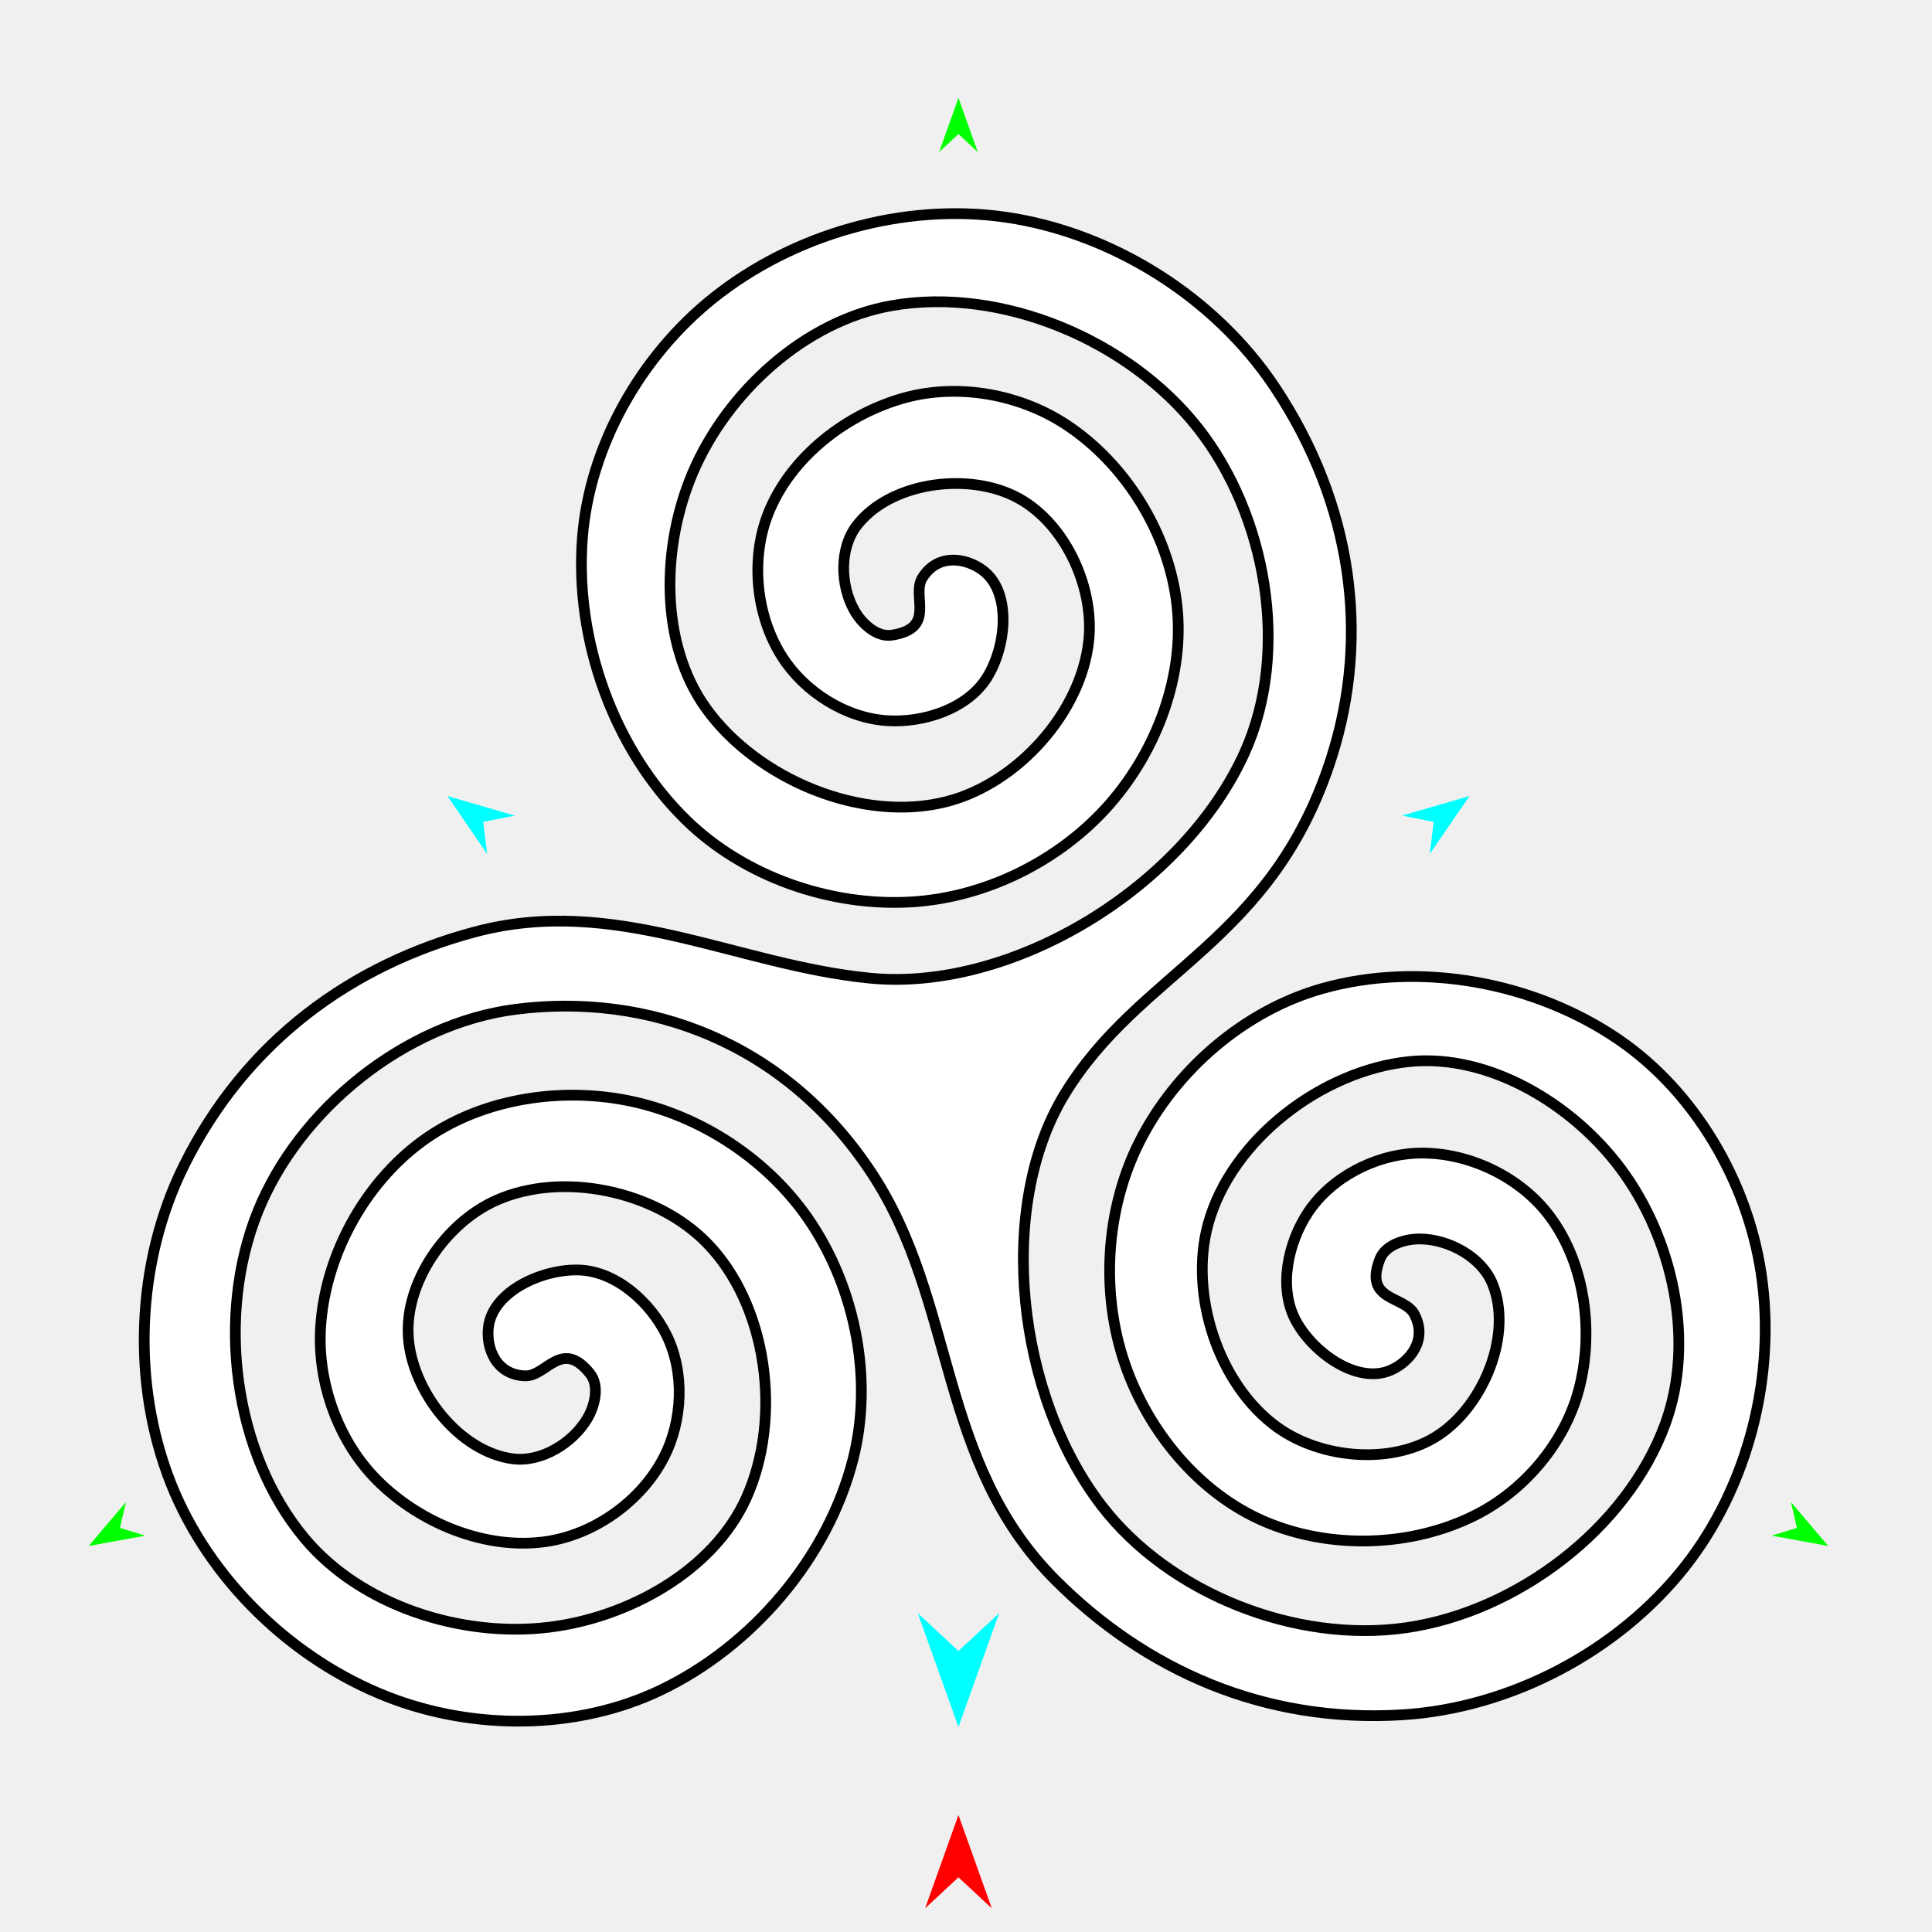
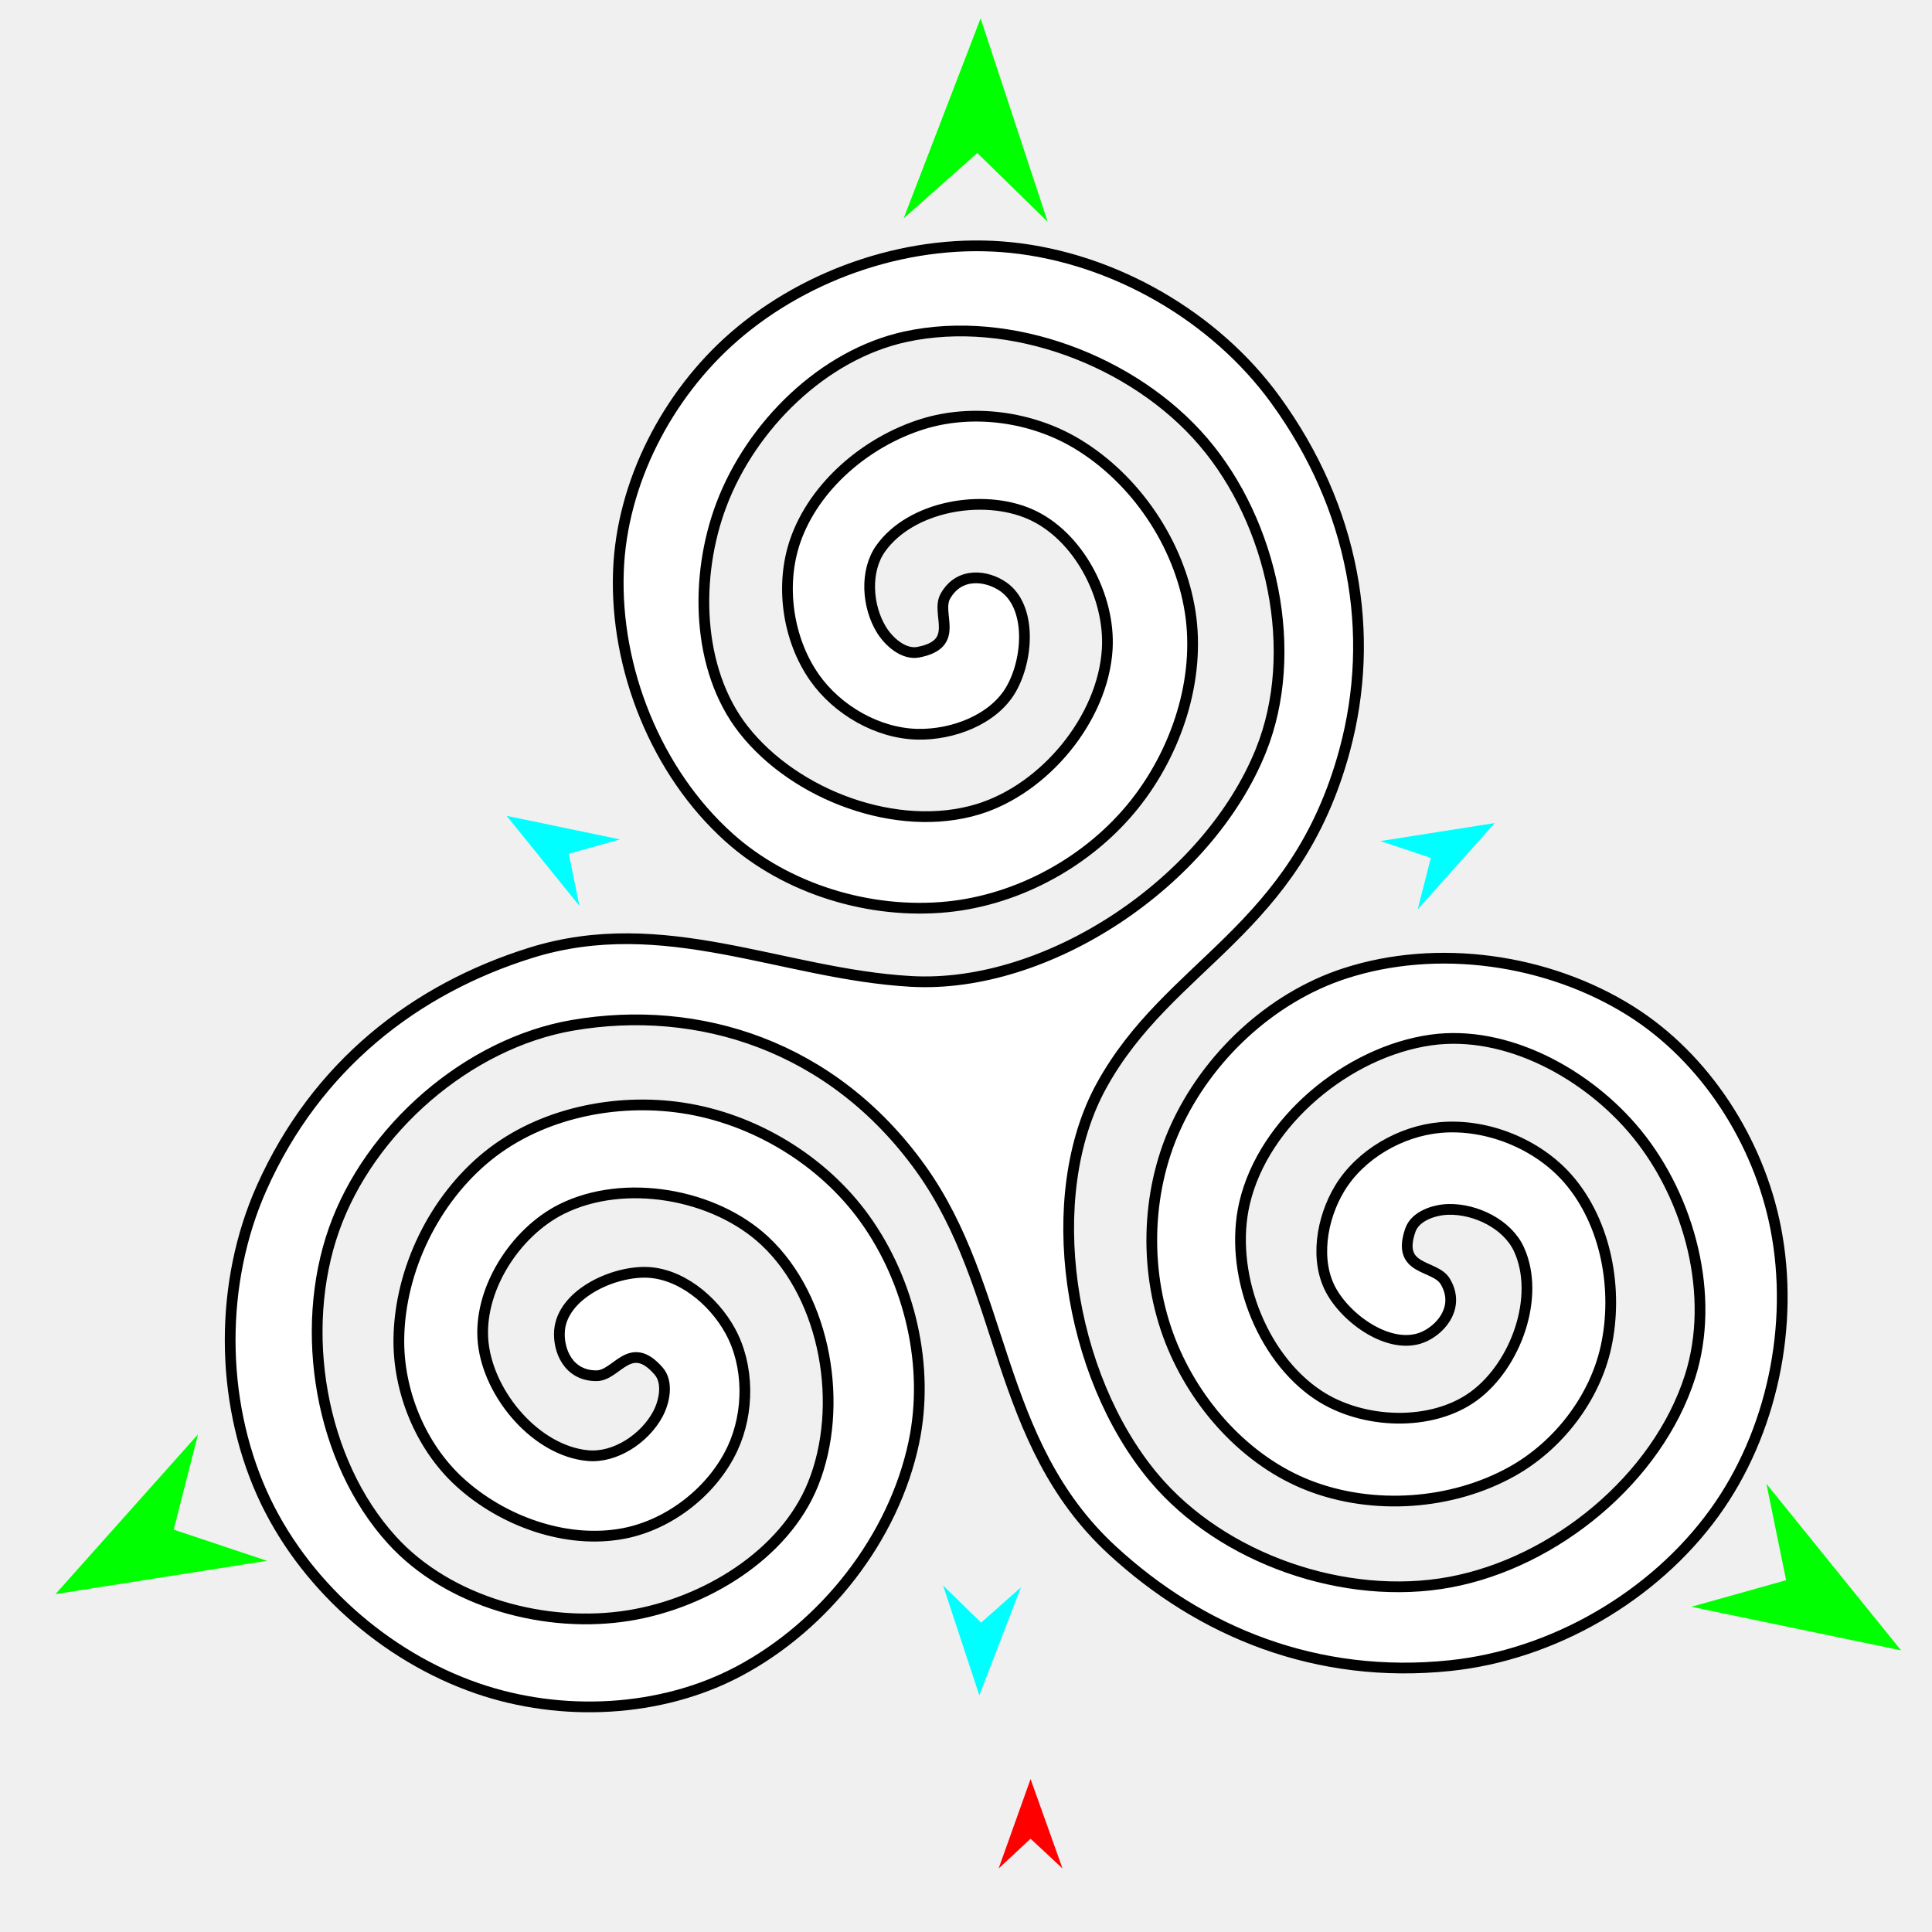
<svg xmlns="http://www.w3.org/2000/svg" version="1.1" id="Frame_0" width="720px" height="720px">
  <g id="triskele">
    <g id="triskele">
-       <path fill="#ffffff" fill-rule="evenodd" stroke="#000000" stroke-width="4" stroke-linecap="round" stroke-linejoin="round" d="M 410.634 561.235 C 435.883 594.003 483.115 612.495 524.061 606.604 C 565.245 600.679 606.324 569.674 620.607 530.594 C 631.861 499.800 623.457 461.470 603.780 435.245 C 585.914 411.434 554.933 392.663 525.311 395.610 C 492.852 398.839 458.993 424.585 450.275 456.018 C 443.032 482.137 453.956 515.960 475.919 531.843 C 492.538 543.861 519.437 546.087 536.422 534.593 C 553.135 523.282 563.816 497.043 556.175 478.365 C 552.126 468.467 540.027 461.872 529.334 461.723 C 523.644 461.644 516.349 463.877 514.270 469.174 C 508.046 485.029 523.314 482.735 527.057 489.733 C 532.251 499.445 525.231 507.693 518.123 510.694 C 505.638 515.965 489.079 503.916 482.780 491.916 C 476.425 479.810 479.924 463.205 487.486 451.815 C 496.058 438.904 512.114 430.501 527.594 429.773 C 545.710 428.921 565.076 437.654 576.407 451.815 C 590.607 469.560 594.219 495.887 588.388 517.853 C 583.126 537.675 568.197 555.368 549.886 564.605 C 525.998 576.656 495.444 577.519 470.903 566.858 C 446.688 556.338 427.885 533.395 419.265 508.440 C 410.102 481.914 411.963 450.818 424.544 425.732 C 438.079 398.743 463.759 376.567 492.824 368.389 C 529.378 358.104 572.014 366.010 603.325 387.494 C 631.695 406.961 651.070 440.204 656.277 474.214 C 662.087 512.160 651.632 553.832 627.835 583.956 C 602.953 615.454 562.929 636.491 522.869 639.039 C 470.788 642.352 426.476 622.074 393.217 588.736 C 349.289 544.703 356.478 485.214 324.912 437.268 C 292.525 388.073 241.124 369.797 192.000 376.164 C 150.976 381.480 111.367 413.304 95.996 451.709 C 80.535 490.338 86.847 541.416 113.550 573.326 C 134.591 598.469 171.988 610.356 204.538 606.428 C 234.092 602.861 265.838 585.416 278.097 558.289 C 291.531 528.564 286.163 486.368 263.300 463.102 C 244.302 443.770 209.549 436.319 184.812 447.398 C 166.095 455.781 150.717 477.963 152.179 498.420 C 153.618 518.549 171.001 540.918 190.997 543.640 C 201.593 545.083 213.354 537.902 218.830 528.716 C 221.743 523.828 223.457 516.394 219.909 511.945 C 209.290 498.627 203.643 512.996 195.711 512.739 C 184.703 512.382 181.070 502.178 182.025 494.522 C 183.702 481.074 202.417 472.758 215.959 473.303 C 229.620 473.852 242.251 485.185 248.334 497.429 C 255.230 511.308 254.479 529.414 247.370 543.185 C 239.050 559.300 221.803 571.704 203.874 574.437 C 181.407 577.861 156.800 567.827 140.693 551.794 C 126.158 537.326 118.299 515.550 119.455 495.074 C 120.963 468.361 135.493 441.468 156.996 425.546 C 178.214 409.835 207.485 405.023 233.407 410.035 C 260.960 415.362 286.960 432.522 302.395 455.961 C 319.000 481.177 325.365 514.505 317.915 543.765 C 308.546 580.564 280.380 613.535 246.118 629.909 C 215.075 644.745 176.599 644.902 144.541 632.407 C 108.774 618.466 77.913 588.574 63.723 552.905 C 48.886 515.607 50.680 470.426 68.503 434.460 C 91.674 387.700 131.400 359.498 176.892 347.329 C 229.307 333.309 274.170 359.599 324.122 364.523 C 377.152 369.751 441.145 330.762 463.861 280.423 C 480.877 242.718 472.014 192.023 446.440 159.509 C 420.716 126.804 373.326 106.731 332.339 113.902 C 300.044 119.553 271.051 145.996 258.178 176.149 C 246.490 203.527 245.725 239.743 263.088 263.923 C 282.114 290.419 321.341 306.869 352.921 298.701 C 379.162 291.915 402.991 265.543 405.765 238.581 C 407.864 218.180 396.342 193.771 377.896 184.809 C 359.744 175.991 331.679 179.860 319.324 195.816 C 312.777 204.272 313.115 218.047 318.333 227.382 C 321.109 232.350 326.689 237.551 332.317 236.703 C 349.160 234.166 339.539 222.090 343.728 215.350 C 349.542 205.995 360.195 207.951 366.348 212.606 C 377.155 220.783 375.000 241.148 367.757 252.603 C 360.451 264.159 344.321 269.431 330.675 268.577 C 315.208 267.609 299.903 257.906 291.533 244.864 C 281.736 229.601 279.617 208.463 286.215 191.570 C 294.483 170.400 315.476 154.108 337.415 148.175 C 357.213 142.821 380.000 146.904 397.155 158.143 C 419.535 172.805 435.560 198.834 438.597 225.417 C 441.595 251.648 431.126 279.404 413.825 299.347 C 395.434 320.545 367.574 334.482 339.558 336.129 C 309.417 337.902 277.372 326.750 255.757 305.668 C 228.573 279.155 214.102 238.277 217.053 200.419 C 219.726 166.116 238.828 132.716 265.678 111.201 C 295.635 87.196 336.952 75.415 374.938 80.961 C 414.658 86.761 452.888 110.905 475.125 144.323 C 504.034 187.770 510.556 236.847 496.387 281.757 C 474.390 351.481 424.729 361.398 396.502 408.190 C 371.194 450.142 378.849 519.985 410.634 561.235 Z" />
+       <path fill="#ffffff" fill-rule="evenodd" stroke="#000000" stroke-width="4" stroke-linecap="round" stroke-linejoin="round" d="M 430.009 550.655 C 455.472 581.030 501.418 596.872 540.385 589.619 C 579.579 582.324 617.683 551.023 629.817 513.047 C 639.378 483.123 629.821 446.759 609.950 422.428 C 591.908 400.337 561.509 383.588 533.267 387.576 C 502.319 391.947 470.919 417.929 463.812 448.365 C 457.907 473.655 469.699 505.604 491.351 519.944 C 507.734 530.795 533.574 531.866 549.381 520.193 C 564.935 508.706 574.127 483.165 566.075 465.585 C 561.809 456.268 549.966 450.432 539.723 450.711 C 534.273 450.859 527.377 453.284 525.595 458.437 C 520.262 473.862 534.788 471.063 538.647 477.615 C 544.003 486.709 537.607 494.881 530.921 498.035 C 519.176 503.573 502.848 492.690 496.345 481.450 C 489.785 470.112 492.479 454.077 499.270 442.874 C 506.968 430.176 522.008 421.499 536.799 420.192 C 554.108 418.662 572.992 426.260 584.398 439.370 C 598.691 455.799 603.187 480.860 598.470 502.119 C 594.214 521.303 580.619 538.830 563.453 548.394 C 541.059 560.872 511.842 562.903 487.929 553.664 C 464.331 544.547 445.426 523.323 436.190 499.772 C 426.373 474.739 426.929 444.896 437.985 420.385 C 449.879 394.013 473.590 371.771 501.092 362.796 C 535.682 351.510 576.811 357.398 607.633 376.732 C 635.560 394.250 655.418 425.312 661.744 457.666 C 668.801 493.765 660.434 534.071 638.840 563.848 C 616.261 594.983 578.772 616.699 540.522 620.717 C 490.793 625.941 447.572 608.275 414.418 577.670 C 370.629 537.246 375.167 480.011 343.058 435.354 C 310.113 389.534 260.185 374.064 213.407 382.095 C 174.343 388.801 137.678 420.828 124.476 458.201 C 111.197 495.792 119.252 544.442 146.074 573.938 C 167.208 597.180 203.478 607.086 234.485 602.042 C 262.637 597.463 292.342 579.511 303.010 553.058 C 314.698 524.072 307.897 483.887 285.092 462.515 C 266.143 444.756 232.578 438.993 209.333 450.574 C 191.745 459.337 177.897 481.179 180.103 500.705 C 182.274 519.919 199.797 540.649 219.047 542.467 C 229.248 543.430 240.225 536.092 245.104 527.082 C 247.701 522.288 249.049 515.104 245.477 510.984 C 234.786 498.653 229.947 512.632 222.343 512.698 C 211.790 512.790 207.910 503.165 208.522 495.797 C 209.598 482.857 227.187 474.158 240.172 474.146 C 253.272 474.134 265.811 484.485 272.118 495.968 C 279.266 508.982 279.260 526.346 272.997 539.809 C 265.667 555.565 249.645 568.120 232.588 571.442 C 211.214 575.606 187.263 566.969 171.210 552.255 C 156.725 538.977 148.344 518.440 148.643 498.792 C 149.034 473.158 161.884 446.841 181.842 430.750 C 201.536 414.873 229.369 409.113 254.383 412.889 C 280.970 416.904 306.538 432.307 322.238 454.137 C 339.129 477.624 346.536 509.279 340.556 537.584 C 333.037 573.183 307.372 605.858 275.217 622.883 C 246.082 638.310 209.254 639.977 178.072 629.278 C 143.280 617.341 112.558 589.941 97.567 556.352 C 81.893 521.230 81.830 477.906 97.475 442.771 C 117.816 397.092 154.736 368.528 197.807 355.086 C 247.434 339.598 291.420 362.999 339.435 365.744 C 390.409 368.659 450.135 328.811 469.899 279.725 C 484.703 242.957 474.220 194.774 448.455 164.655 C 422.540 134.359 376.380 117.010 337.425 125.490 C 306.730 132.172 280.016 158.631 268.880 188.005 C 258.770 214.675 259.464 249.376 277.039 271.840 C 296.298 296.456 334.500 310.659 364.412 301.595 C 389.266 294.064 411.039 267.878 412.632 241.957 C 413.837 222.344 401.845 199.430 383.832 191.577 C 366.107 183.850 339.392 188.660 328.193 204.423 C 322.258 212.776 323.125 225.950 328.488 234.681 C 331.341 239.328 336.889 244.087 342.243 243.054 C 358.267 239.961 348.581 228.780 352.326 222.162 C 357.523 212.977 367.798 214.429 373.872 218.643 C 384.541 226.045 383.280 245.627 376.798 256.878 C 370.258 268.229 355.024 273.913 341.927 273.633 C 327.082 273.315 312.048 264.629 303.520 252.474 C 293.540 238.248 290.678 218.095 296.329 201.662 C 303.410 181.070 322.866 164.645 343.635 158.101 C 362.377 152.195 384.353 155.206 401.219 165.289 C 423.223 178.444 439.589 202.731 443.545 228.060 C 447.448 253.055 438.520 280.039 422.742 299.813 C 405.972 320.831 379.849 335.272 353.094 337.953 C 324.308 340.838 293.190 331.425 271.667 312.094 C 244.598 287.783 229.133 249.219 230.465 212.860 C 231.673 179.915 248.644 147.187 273.500 125.531 C 301.234 101.370 340.324 88.463 376.908 92.276 C 415.162 96.262 452.713 117.870 475.318 148.987 C 504.707 189.441 512.884 236.167 501.090 279.719 C 482.778 347.336 435.627 358.787 410.448 404.695 C 387.873 445.856 397.954 512.417 430.009 550.655 Z" />
    </g>
    <g id="specs_2">
-       <path fill="#ff0000" fill-rule="evenodd" stroke="none" d="M 357.188 676.394 C 357.189 676.397 369.604 711.160 369.605 711.163 C 369.604 711.162 357.189 699.611 357.188 699.610 C 357.186 699.611 344.771 711.162 344.770 711.163 C 344.771 711.160 357.186 676.397 357.188 676.394 Z" />
-       <path fill="#00ff00" fill-rule="evenodd" stroke="none" d="M 357.188 36.478 C 357.188 36.480 364.400 56.674 364.401 56.676 C 364.400 56.675 357.188 49.965 357.188 49.964 C 357.187 49.965 349.975 56.675 349.975 56.676 C 349.975 56.674 357.187 36.480 357.188 36.478 Z" />
-       <path fill="#00ffff" fill-rule="evenodd" stroke="none" d="M 547.644 296.656 C 547.643 296.658 532.821 318.222 532.820 318.224 C 532.820 318.223 534.304 306.294 534.304 306.293 C 534.303 306.293 522.512 303.953 522.511 303.953 C 522.513 303.952 547.642 296.657 547.644 296.656 Z" />
-       <path fill="#00ffff" fill-rule="evenodd" stroke="none" d="M 357.188 643.619 C 357.189 643.615 372.339 601.193 372.341 601.189 C 372.339 601.191 357.189 615.287 357.188 615.289 C 357.186 615.287 342.036 601.191 342.034 601.189 C 342.036 601.193 357.186 643.615 357.188 643.619 Z" />
-       <path fill="#00ff00" fill-rule="evenodd" stroke="none" d="M 33.046 576.145 C 33.047 576.143 46.929 559.801 46.931 559.800 C 46.930 559.801 44.725 569.401 44.725 569.402 C 44.726 569.402 54.143 572.292 54.143 572.293 C 54.141 572.293 33.048 576.144 33.046 576.145 Z" />
-       <path fill="#00ff00" fill-rule="evenodd" stroke="none" d="M 681.329 576.145 C 681.328 576.143 667.446 559.801 667.444 559.800 C 667.444 559.801 669.649 569.401 669.650 569.402 C 669.649 569.402 660.233 572.292 660.232 572.293 C 660.234 572.293 681.327 576.144 681.329 576.145 Z" />
-       <path fill="#00ffff" fill-rule="evenodd" stroke="none" d="M 166.731 296.656 C 166.732 296.658 181.554 318.222 181.555 318.224 C 181.555 318.223 180.071 306.295 180.071 306.293 C 180.072 306.293 191.863 303.953 191.864 303.953 C 191.862 303.952 166.733 296.657 166.731 296.656 Z" />
+       <path fill="#ff0000" fill-rule="evenodd" stroke="none" d="M 384.065 662.994 C 384.067 662.997 395.962 696.305 395.963 696.309 C 395.962 696.308 384.067 685.239 384.065 685.238 C 384.064 685.239 372.169 696.308 372.168 696.309 C 372.169 696.305 384.064 662.997 384.065 662.994 Z" />
+       <path fill="#00ffff" fill-rule="evenodd" stroke="none" d="M 364.971 631.841 C 364.972 631.837 380.475 591.557 380.476 591.553 C 380.475 591.555 365.634 604.704 365.632 604.705 C 365.631 604.704 351.448 590.847 351.447 590.846 C 351.448 590.850 364.969 631.837 364.971 631.841 Z" />
+       <path fill="#00ffff" fill-rule="evenodd" stroke="none" d="M 557.059 306.726 C 557.054 306.726 514.420 313.441 514.415 313.441 C 514.417 313.442 533.225 319.720 533.227 319.721 C 533.226 319.723 528.318 338.934 528.317 338.936 C 528.320 338.932 557.056 306.729 557.059 306.726 Z" />
+       <path fill="#00ffff" fill-rule="evenodd" stroke="none" d="M 188.802 304.036 C 188.804 304.040 215.937 337.605 215.939 337.609 C 215.939 337.607 211.972 318.179 211.972 318.177 C 211.974 318.177 231.065 312.823 231.067 312.822 C 231.063 312.821 188.806 304.037 188.802 304.036 Z" />
+       <path fill="#00ff00" fill-rule="evenodd" stroke="none" d="M 708.474 615.045 C 708.469 615.039 658.298 552.972 658.293 552.966 C 658.294 552.970 665.630 588.893 665.630 588.896 C 665.627 588.897 630.325 598.797 630.322 598.798 C 630.329 598.800 708.466 615.043 708.474 615.045 Z" />
+       <path fill="#00ff00" fill-rule="evenodd" stroke="none" d="M 365.439 6.856 C 365.437 6.864 336.771 81.346 336.769 81.353 C 336.771 81.351 364.213 57.037 364.216 57.035 C 364.219 57.037 390.444 82.660 390.447 82.662 C 390.444 82.655 365.442 6.864 365.439 6.856 Z" />
+       <path fill="#00ff00" fill-rule="evenodd" stroke="none" d="M 20.662 594.084 C 20.669 594.083 99.505 581.667 99.513 581.666 C 99.509 581.665 64.732 570.055 64.729 570.054 C 64.730 570.051 73.806 534.528 73.807 534.524 C 73.802 534.530 20.667 594.078 20.662 594.084 Z" />
    </g>
  </g>
</svg>
